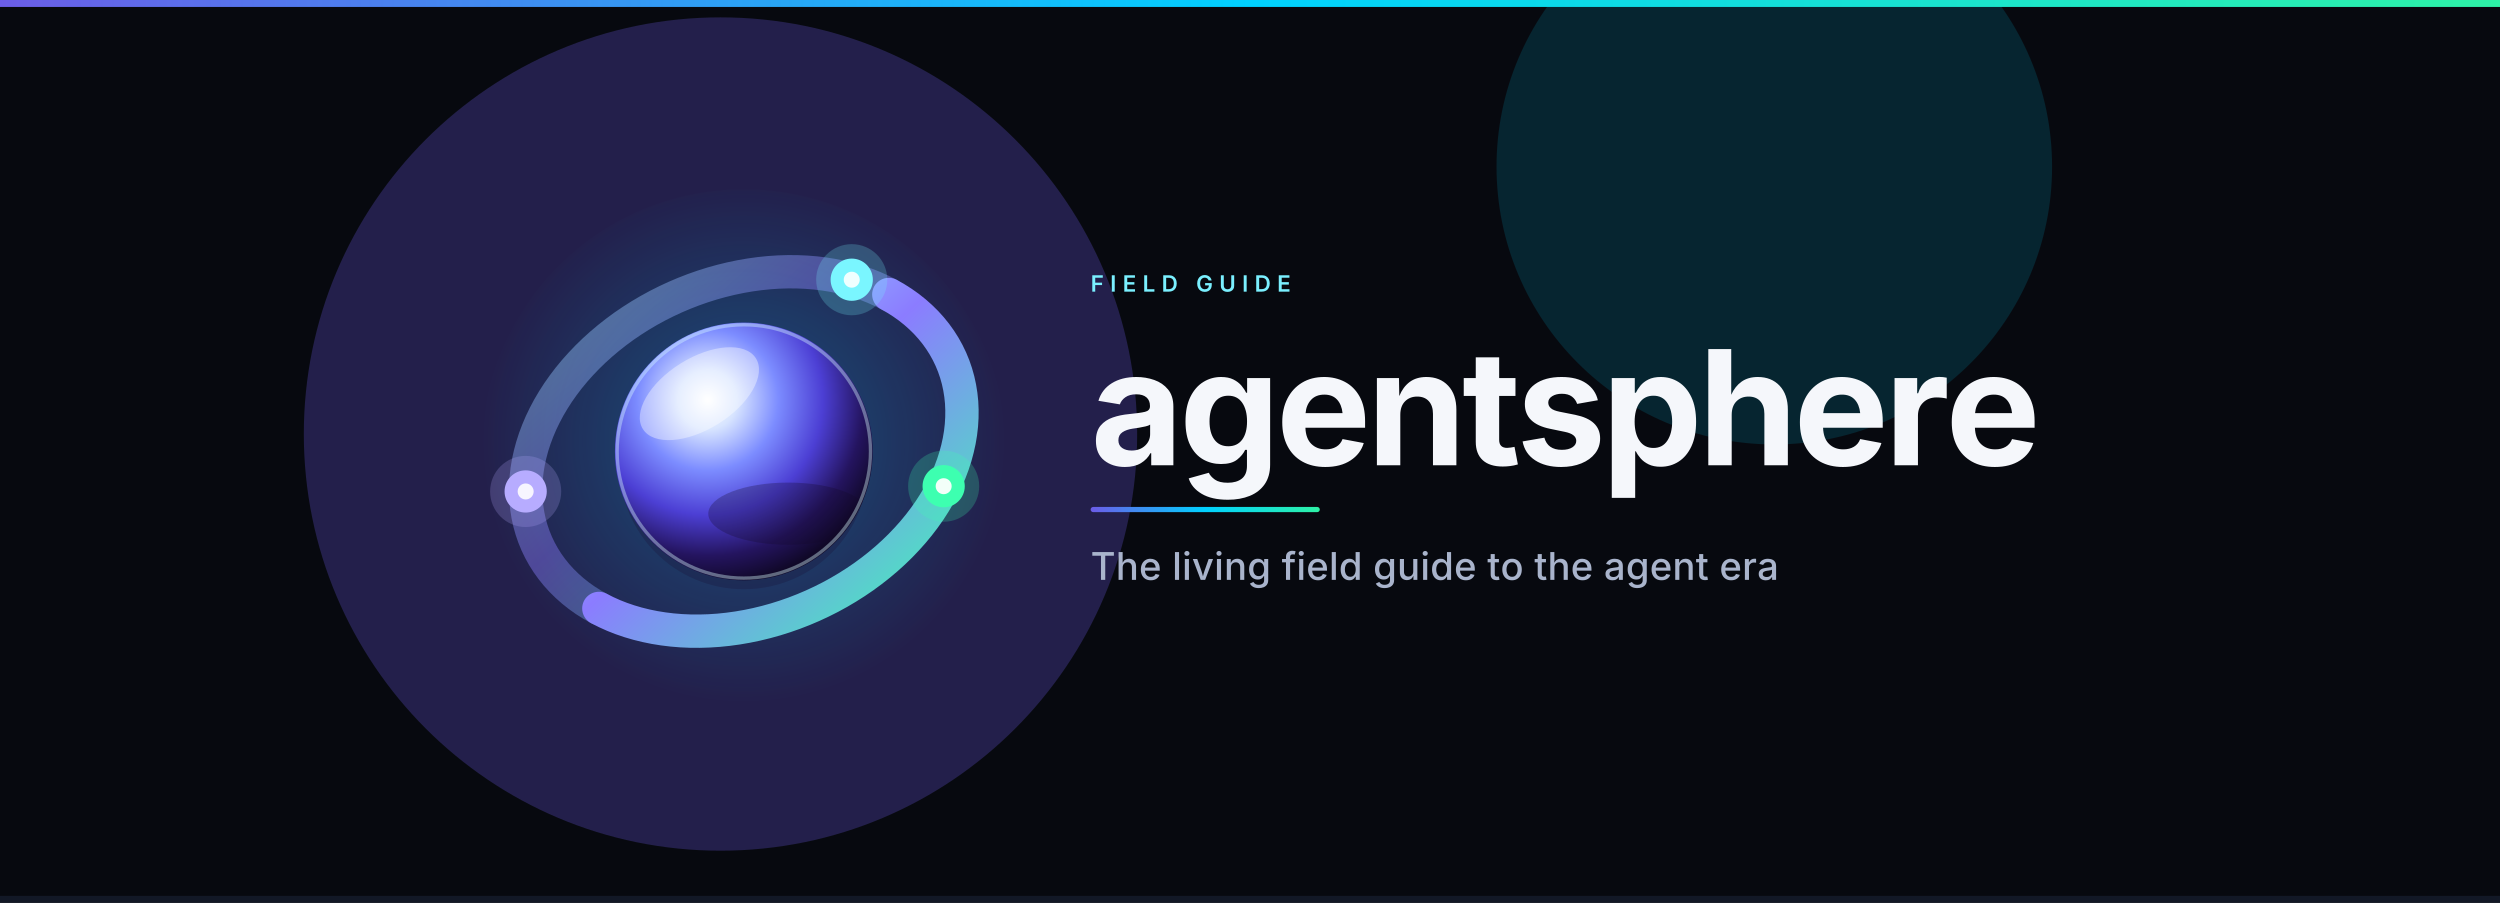
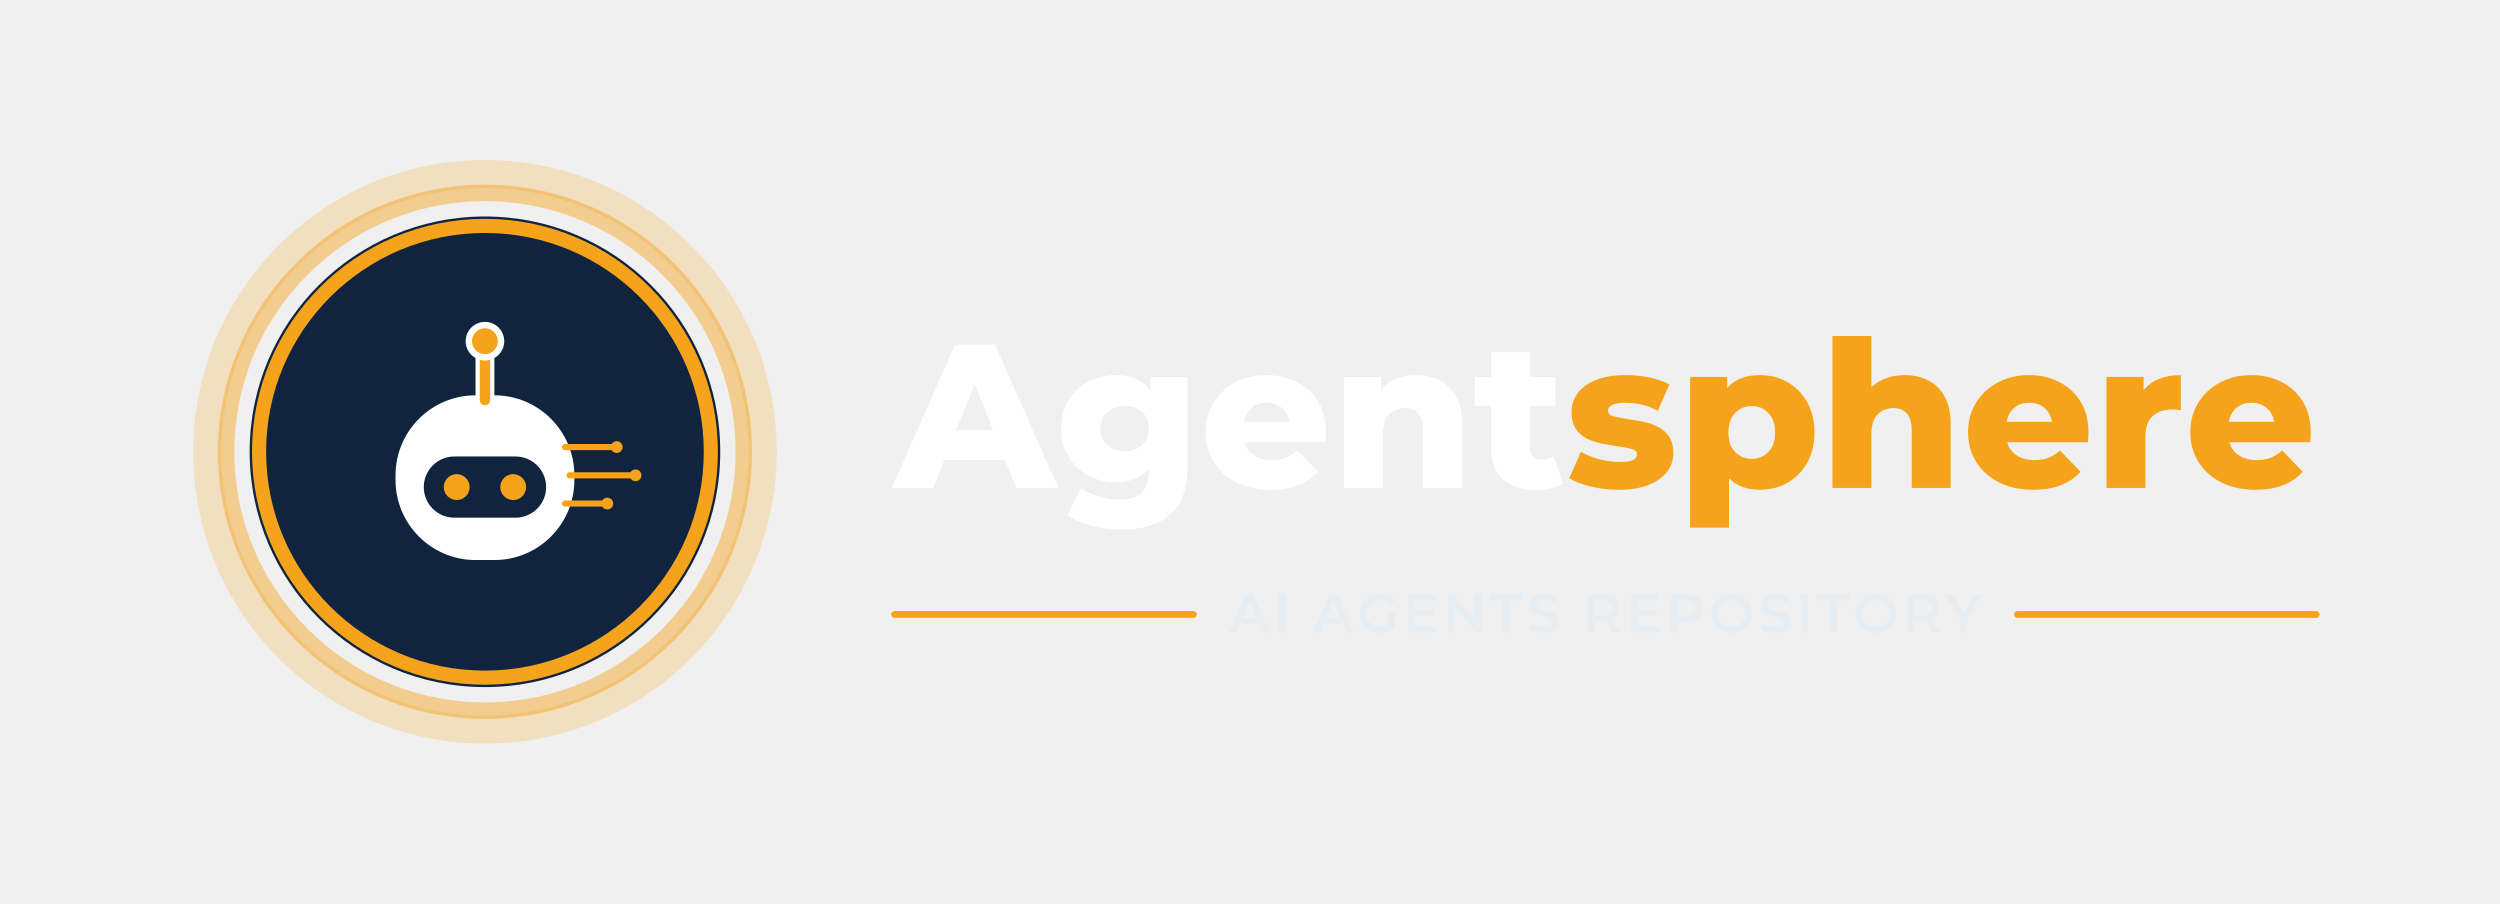
- <svg xmlns="http://www.w3.org/2000/svg" width="1440" height="520" viewBox="0 0 1440 520" role="img" aria-labelledby="title desc">
-   <defs>
-     <radialGradient id="dark-core" cx="36%" cy="30%" r="72%">
-       <stop offset="0" stop-color="#FFFFFF" />
-       <stop offset="0.16" stop-color="#D7E4FF" />
-       <stop offset="0.38" stop-color="#7C8CFF" />
-       <stop offset="0.62" stop-color="#4C3FD4" />
-       <stop offset="0.84" stop-color="#24145F" />
-       <stop offset="1" stop-color="#100828" />
-     </radialGradient>
-     <radialGradient id="dark-glow" cx="50%" cy="48%" r="50%">
-       <stop offset="0" stop-color="#6C5CE7" stop-opacity="0.55" />
-       <stop offset="0.45" stop-color="#00D1FF" stop-opacity="0.16" />
-       <stop offset="1" stop-color="#00D1FF" stop-opacity="0" />
-     </radialGradient>
-     <linearGradient id="dark-ring" x1="0" y1="0" x2="1" y2="1">
-       <stop offset="0" stop-color="#9AF7FF" />
-       <stop offset="0.45" stop-color="#8B7CFF" />
-       <stop offset="1" stop-color="#3DFFB0" />
-     </linearGradient>
-     <linearGradient id="dark-bar" x1="0" y1="0" x2="1" y2="0">
-       <stop offset="0" stop-color="#6C5CE7" />
-       <stop offset="0.5" stop-color="#00D1FF" />
-       <stop offset="1" stop-color="#2EF2A6" />
-     </linearGradient>
-     <clipPath id="dark-disc">
-       <circle cx="128" cy="128" r="58" />
-     </clipPath>
-   </defs>
-   <rect width="1440" height="520" fill="#07090F" />
-   <circle cx="415" cy="250" r="240" fill="#6C5CE7" fill-opacity="0.28" />
-   <circle cx="1022" cy="96" r="160" fill="#00D1FF" fill-opacity="0.14" />
-   <rect width="1440" height="4" fill="url(#dark-bar)" />
-   <g transform="translate(264.6 96.2) scale(1.28)">
-     <g id="dark-mark">
-       <circle cx="128" cy="128" r="118" fill="url(#dark-glow)" />
-       <path d="M 62.76 198.64 L 59.62 196.86 L 56.61 194.94 L 53.74 192.90 L 51.01 190.73 L 48.43 188.44 L 45.99 186.04 L 43.72 183.53 L 41.60 180.91 L 39.65 178.19 L 37.87 175.38 L 36.26 172.48 L 34.82 169.49 L 33.56 166.42 L 32.48 163.28 L 31.58 160.07 L 30.87 156.80 L 30.34 153.48 L 29.99 150.10 L 29.84 146.69 L 29.87 143.24 L 30.08 139.76 L 30.48 136.26 L 31.07 132.74 L 31.85 129.21 L 32.80 125.69 L 33.94 122.16 L 35.26 118.65 L 36.75 115.15 L 38.42 111.68 L 40.25 108.24 L 42.26 104.84 L 44.42 101.48 L 46.75 98.17 L 49.23 94.92 L 51.86 91.73 L 54.64 88.62 L 57.55 85.57 L 60.60 82.61 L 63.78 79.73 L 67.08 76.95 L 70.50 74.26 L 74.02 71.67 L 77.65 69.20 L 81.38 66.83 L 85.19 64.58 L 89.08 62.45 L 93.05 60.45 L 97.09 58.57 L 101.18 56.83 L 105.33 55.22 L 109.52 53.75 L 113.74 52.42 L 117.99 51.24 L 122.26 50.20 L 126.54 49.31 L 130.82 48.57 L 135.10 47.98 L 139.36 47.54 L 143.61 47.26 L 147.82 47.13 L 152.00 47.15 L 156.13 47.33 L 160.20 47.66 L 164.22 48.15 L 168.16 48.78 L 172.03 49.57 L 175.82 50.51 L 179.51 51.59 L 183.11 52.82 L 186.60 54.19 L 189.98 55.71 L 193.24 57.36" fill="none" stroke="url(#dark-ring)" stroke-width="15" stroke-linecap="round" stroke-opacity="0.42" />
-       <circle cx="128" cy="134" r="56" fill="#1A1038" fill-opacity="0.28" />
-       <circle cx="128" cy="128" r="58" fill="url(#dark-core)" />
-       <g clip-path="url(#dark-disc)">
-         <ellipse cx="108" cy="102" rx="30" ry="16" fill="#FFFFFF" fill-opacity="0.38" transform="rotate(-32 108 102)" />
-         <ellipse cx="148" cy="156" rx="36" ry="14" fill="#12082A" fill-opacity="0.28" />
+ <svg xmlns="http://www.w3.org/2000/svg" width="830" height="300" viewBox="0 0 830 300" role="img" aria-labelledby="title desc">
+   <g transform="translate(61.01,50.00) scale(0.7812)">
+     <circle cx="128" cy="128" r="118" fill="none" stroke="#F5A31A" stroke-opacity="0.22" stroke-width="12" />
+     <circle cx="128" cy="128" r="110" fill="none" stroke="#F5A31A" stroke-opacity="0.45" stroke-width="7" />
+     <circle cx="128" cy="128" r="100" fill="#10243F" />
+     <circle cx="128" cy="128" r="96" fill="none" stroke="#F5A31A" stroke-width="6" />
+     <g transform="translate(128,138)">
+       <rect x="-38" y="-34" width="76" height="70" rx="34" fill="#FFFFFF" />
+       <line x1="0" y1="-32" x2="0" y2="-50" stroke="#FFFFFF" stroke-width="8" stroke-linecap="round" />
+       <line x1="0" y1="-32" x2="0" y2="-50" stroke="#F5A31A" stroke-width="4.4" stroke-linecap="round" />
+       <circle cx="0" cy="-57" r="8.2" fill="#FFFFFF" />
+       <circle cx="0" cy="-57" r="5.5" fill="#F5A31A" />
+       <rect x="-26" y="-8" width="52" height="26" rx="13" fill="#10243F" />
+       <circle cx="-12" cy="5" r="5.5" fill="#F5A31A" />
+       <circle cx="12" cy="5" r="5.5" fill="#F5A31A" />
+       <g fill="none" stroke="#F5A31A" stroke-width="2.6" stroke-linecap="round">
+         <path d="M 34,-12 H 54" />
+         <path d="M 36,0 H 62" />
+         <path d="M 34,12 H 50" />
      </g>
-       <circle cx="128" cy="128" r="57" fill="none" stroke="#D8FBFF" stroke-opacity="0.4" stroke-width="1.5" />
-       <path d="M 193.24 57.36 L 196.38 59.14 L 199.39 61.06 L 202.26 63.10 L 204.99 65.27 L 207.57 67.56 L 210.01 69.96 L 212.28 72.47 L 214.40 75.09 L 216.35 77.81 L 218.13 80.62 L 219.74 83.52 L 221.18 86.51 L 222.44 89.58 L 223.52 92.72 L 224.42 95.93 L 225.13 99.20 L 225.66 102.52 L 226.01 105.90 L 226.16 109.31 L 226.13 112.76 L 225.92 116.24 L 225.52 119.74 L 224.93 123.26 L 224.15 126.79 L 223.20 130.31 L 222.06 133.84 L 220.74 137.35 L 219.25 140.85 L 217.58 144.32 L 215.75 147.76 L 213.74 151.16 L 211.58 154.52 L 209.25 157.83 L 206.77 161.08 L 204.14 164.27 L 201.36 167.38 L 198.45 170.43 L 195.40 173.39 L 192.22 176.27 L 188.92 179.05 L 185.50 181.74 L 181.98 184.33 L 178.35 186.80 L 174.62 189.17 L 170.81 191.42 L 166.92 193.55 L 162.95 195.55 L 158.91 197.43 L 154.82 199.17 L 150.67 200.78 L 146.48 202.25 L 142.26 203.58 L 138.01 204.76 L 133.74 205.80 L 129.46 206.69 L 125.18 207.43 L 120.90 208.02 L 116.64 208.46 L 112.39 208.74 L 108.18 208.87 L 104.00 208.85 L 99.87 208.67 L 95.80 208.34 L 91.78 207.85 L 87.84 207.22 L 83.97 206.43 L 80.18 205.49 L 76.49 204.41 L 72.89 203.18 L 69.40 201.81 L 66.02 200.29 L 62.76 198.64" fill="none" stroke="url(#dark-ring)" stroke-width="15" stroke-linecap="round" />
-       <circle cx="176.56" cy="50.71" r="16" fill="#7AF6FF" fill-opacity="0.22" />
-       <circle cx="176.56" cy="50.71" r="9.5" fill="#7AF6FF" />
-       <circle cx="176.56" cy="50.71" r="3.6" fill="#EFFFFF" />
-       <circle cx="29.83" cy="146.00" r="16" fill="#B7ACFF" fill-opacity="0.22" />
-       <circle cx="29.83" cy="146.00" r="9.5" fill="#B7ACFF" />
-       <circle cx="29.83" cy="146.00" r="3.6" fill="#F7F5FF" />
-       <circle cx="217.93" cy="143.63" r="16" fill="#3DFFB0" fill-opacity="0.22" />
-       <circle cx="217.93" cy="143.63" r="9.5" fill="#3DFFB0" />
-       <circle cx="217.93" cy="143.63" r="3.6" fill="#F3FFF9" />
+       <g fill="#F5A31A">
+         <circle cx="56" cy="-12" r="2.5" />
+         <circle cx="64" cy="0" r="2.5" />
+         <circle cx="52" cy="12" r="2.5" />
+       </g>
    </g>
  </g>
-   <g transform="translate(628.2 168)">
-     <path fill="#7AF0FF" d="M0.952 0.0V-9.458H7.008V-8.03H2.647V-5.192H6.583V-3.783H2.647V0.0Z M13.89 -9.458V0.0H12.195V-9.458Z M19.394 0.0V-9.458H25.538V-8.03H21.089V-5.478H25.208V-4.069H21.089V-1.428H25.564V0.0Z M30.865 0.0V-9.458H32.56V-1.428H36.737V0.0Z M45.015 0.0H41.816V-9.458H45.078Q46.487 -9.458 47.5 -8.89Q48.512 -8.322 49.052 -7.265Q49.591 -6.208 49.591 -4.742Q49.591 -3.263 49.049 -2.199Q48.506 -1.136 47.481 -0.568Q46.456 0.0 45.015 0.0ZM43.51 -1.466H44.932Q47.922 -1.466 47.922 -4.742Q47.922 -7.992 44.977 -7.992H43.51Z M65.761 0.127Q64.453 0.127 63.469 -0.46Q62.485 -1.047 61.933 -2.136Q61.381 -3.225 61.381 -4.716Q61.381 -6.24 61.949 -7.328Q62.517 -8.417 63.495 -9.001Q64.472 -9.585 65.71 -9.585Q66.751 -9.585 67.598 -9.185Q68.446 -8.785 68.995 -8.074Q69.544 -7.363 69.69 -6.437H67.957Q67.728 -7.192 67.16 -7.63Q66.592 -8.068 65.729 -8.068Q64.967 -8.068 64.367 -7.681Q63.767 -7.293 63.425 -6.548Q63.082 -5.802 63.082 -4.729Q63.082 -3.123 63.828 -2.257Q64.574 -1.39 65.767 -1.39Q66.833 -1.39 67.468 -1.99Q68.103 -2.59 68.128 -3.612H65.945V-4.945H69.772V-3.809Q69.772 -2.596 69.255 -1.711Q68.738 -0.825 67.833 -0.349Q66.929 0.127 65.761 0.127Z M78.85 0.14Q77.695 0.14 76.832 -0.295Q75.969 -0.73 75.492 -1.501Q75.016 -2.272 75.016 -3.282V-9.458H76.711V-3.421Q76.711 -2.533 77.292 -1.955Q77.873 -1.377 78.85 -1.377Q79.828 -1.377 80.409 -1.955Q80.99 -2.533 80.99 -3.421V-9.458H82.684V-3.282Q82.684 -2.272 82.205 -1.501Q81.726 -0.73 80.863 -0.295Q79.999 0.14 78.85 0.14Z M89.877 -9.458V0.0H88.182V-9.458Z M98.581 0.0H95.381V-9.458H98.644Q100.053 -9.458 101.066 -8.89Q102.078 -8.322 102.618 -7.265Q103.157 -6.208 103.157 -4.742Q103.157 -3.263 102.615 -2.199Q102.072 -1.136 101.047 -0.568Q100.022 0.0 98.581 0.0ZM97.076 -1.466H98.498Q101.488 -1.466 101.488 -4.742Q101.488 -7.992 98.543 -7.992H97.076Z M108.37 0.0V-9.458H114.514V-8.03H110.064V-5.478H114.184V-4.069H110.064V-1.428H114.54V0.0Z" />
+   <g transform="translate(297.01,162.00) scale(0.068,-0.068)">
+     <path d="M-14 0 295 700H490L800 0H594L539 136H243L188 0ZM301 282H481L391 506Z" fill="#FFFFFF" />
  </g>
-   <g transform="translate(628.2 268)">
-     <path fill="#F5F7FB" d="M19.766 0.988Q12.578 0.988 7.816 -2.808Q3.055 -6.604 3.055 -14.061Q3.055 -19.676 5.75 -22.865Q8.445 -26.055 12.758 -27.537Q17.07 -29.02 22.012 -29.469Q28.48 -30.098 31.333 -30.794Q34.186 -31.49 34.186 -33.961V-34.186Q34.186 -37.375 32.142 -39.127Q30.098 -40.879 26.324 -40.879Q22.416 -40.879 20.035 -39.194Q17.654 -37.51 16.846 -35.084L4.492 -37.15Q6.424 -43.664 12.196 -47.258Q17.969 -50.852 26.369 -50.852Q31.76 -50.852 36.634 -49.145Q41.508 -47.438 44.585 -43.687Q47.662 -39.936 47.662 -33.826V0.0H34.904V-6.963H34.455Q32.613 -3.459 28.975 -1.235Q25.336 0.988 19.766 0.988ZM23.584 -8.49Q28.301 -8.49 31.288 -11.23Q34.275 -13.971 34.275 -17.969V-23.404Q33.467 -22.82 31.647 -22.394Q29.828 -21.967 27.807 -21.63Q25.785 -21.293 24.303 -21.113Q20.574 -20.574 18.283 -19.002Q15.992 -17.43 15.992 -14.42Q15.992 -11.5 18.126 -9.995Q20.26 -8.49 23.584 -8.49Z M79.088 19.855Q69.655 19.855 63.905 16.396Q58.155 12.938 56.493 7.547L68.082 4.312Q69.026 6.424 71.564 8.243Q74.102 10.062 78.998 10.062Q84.12 10.062 87.084 7.704Q90.049 5.346 90.049 0.359V-8.895H89.016Q87.623 -5.84 84.412 -3.279Q81.2 -0.719 75.09 -0.719Q69.43 -0.719 64.803 -3.369Q60.176 -6.02 57.413 -11.455Q54.651 -16.891 54.651 -25.201Q54.651 -33.691 57.458 -39.396Q60.266 -45.102 64.915 -47.977Q69.565 -50.852 75.135 -50.852Q79.358 -50.852 82.233 -49.414Q85.108 -47.977 86.882 -45.865Q88.657 -43.754 89.555 -41.777H90.139V-50.223H103.391V-0.404Q103.391 6.379 100.269 10.894Q97.147 15.408 91.644 17.632Q86.141 19.855 79.088 19.855ZM79.313 -10.961Q84.479 -10.961 87.287 -14.757Q90.094 -18.553 90.094 -25.291Q90.094 -31.984 87.309 -36.027Q84.524 -40.07 79.313 -40.07Q74.012 -40.07 71.249 -35.915Q68.487 -31.76 68.487 -25.291Q68.487 -18.688 71.272 -14.824Q74.057 -10.961 79.313 -10.961Z M135.177 0.988Q127.495 0.988 121.925 -2.156Q116.354 -5.301 113.367 -11.096Q110.38 -16.891 110.38 -24.842Q110.38 -32.613 113.367 -38.453Q116.354 -44.293 121.767 -47.572Q127.18 -50.852 134.503 -50.852Q141.061 -50.852 146.407 -48.066Q151.753 -45.281 154.92 -39.621Q158.087 -33.961 158.087 -25.381V-21.607H123.721Q123.946 -15.453 127.136 -12.309Q130.325 -9.164 135.401 -9.164Q138.95 -9.164 141.488 -10.669Q144.026 -12.174 145.104 -15.094L157.323 -12.803Q155.481 -6.559 149.709 -2.785Q143.936 0.988 135.177 0.988ZM123.811 -30.053H145.104Q144.61 -34.949 141.96 -37.824Q139.309 -40.699 134.637 -40.699Q129.786 -40.699 127.001 -37.712Q124.216 -34.725 123.811 -30.053Z M178.372 -29.064V0.0H164.896V-50.223H177.609L177.788 -39.846Q179.9 -45.102 183.763 -47.977Q187.626 -50.852 193.421 -50.852Q201.238 -50.852 205.954 -45.82Q210.671 -40.789 210.671 -31.939V0.0H197.195V-29.604Q197.195 -34.275 194.791 -36.926Q192.388 -39.576 188.12 -39.576Q183.808 -39.576 181.09 -36.813Q178.372 -34.051 178.372 -29.064Z M244.703 -50.223V-39.936H235.314V-14.689Q235.314 -10.018 239.896 -10.018Q240.66 -10.018 242.03 -10.22Q243.4 -10.422 244.164 -10.602L246.095 -0.494Q243.849 0.18 241.626 0.449Q239.402 0.719 237.38 0.719Q229.834 0.719 225.836 -2.942Q221.838 -6.604 221.838 -13.521V-39.936H214.92V-50.223H221.838V-62.172H235.314V-50.223Z M271.008 0.988Q261.934 0.988 256.026 -2.875Q250.119 -6.738 248.816 -13.746L261.35 -15.902Q263.281 -8.895 271.412 -8.895Q275.275 -8.895 277.499 -10.354Q279.723 -11.814 279.723 -14.061Q279.723 -17.879 273.254 -19.227L264.584 -21.023Q250.119 -23.988 250.119 -35.264Q250.119 -42.496 255.914 -46.674Q261.709 -50.852 271.232 -50.852Q280.172 -50.852 285.473 -47.213Q290.773 -43.574 292.166 -37.465L280.217 -35.354Q279.408 -37.914 277.252 -39.554Q275.096 -41.193 271.412 -41.193Q268.088 -41.193 265.842 -39.778Q263.596 -38.363 263.596 -36.117Q263.596 -34.23 265.056 -32.905Q266.516 -31.58 270.064 -30.861L279.094 -29.064Q293.469 -26.145 293.469 -15.498Q293.469 -10.557 290.594 -6.851Q287.719 -3.145 282.643 -1.078Q277.566 0.988 271.008 0.988Z M300.188 18.777V-50.223H313.44V-41.777H314.069Q314.967 -43.754 316.697 -45.865Q318.426 -47.977 321.279 -49.414Q324.131 -50.852 328.399 -50.852Q333.969 -50.852 338.596 -47.977Q343.223 -45.102 345.986 -39.352Q348.748 -33.602 348.748 -25.021Q348.748 -16.666 346.053 -10.894Q343.358 -5.121 338.731 -2.134Q334.104 0.854 328.309 0.854Q324.221 0.854 321.391 -0.539Q318.561 -1.932 316.787 -3.976Q315.012 -6.02 314.069 -8.041H313.664V18.777ZM324.176 -9.973Q329.432 -9.973 332.195 -14.195Q334.957 -18.418 334.957 -25.066Q334.957 -31.67 332.217 -35.87Q329.477 -40.07 324.176 -40.07Q318.965 -40.07 316.158 -35.982Q313.35 -31.895 313.35 -25.066Q313.35 -18.238 316.18 -14.105Q319.01 -9.973 324.176 -9.973Z M369.259 -29.064V0.0H355.782V-66.934H368.989V-40.609Q371.19 -45.506 374.964 -48.179Q378.737 -50.852 384.307 -50.852Q392.124 -50.852 396.863 -45.82Q401.602 -40.789 401.602 -31.939V0.0H388.081V-29.604Q388.081 -34.275 385.678 -36.926Q383.274 -39.576 379.007 -39.576Q374.694 -39.576 371.976 -36.813Q369.259 -34.051 369.259 -29.064Z M433.343 0.988Q425.661 0.988 420.091 -2.156Q414.521 -5.301 411.533 -11.096Q408.546 -16.891 408.546 -24.842Q408.546 -32.613 411.533 -38.453Q414.521 -44.293 419.934 -47.572Q425.347 -50.852 432.669 -50.852Q439.228 -50.852 444.573 -48.066Q449.919 -45.281 453.086 -39.621Q456.253 -33.961 456.253 -25.381V-21.607H421.888Q422.113 -15.453 425.302 -12.309Q428.491 -9.164 433.568 -9.164Q437.116 -9.164 439.654 -10.669Q442.193 -12.174 443.271 -15.094L455.489 -12.803Q453.648 -6.559 447.875 -2.785Q442.103 0.988 433.343 0.988ZM421.978 -30.053H443.271Q442.777 -34.949 440.126 -37.824Q437.476 -40.699 432.804 -40.699Q427.952 -40.699 425.167 -37.712Q422.382 -34.725 421.978 -30.053Z M463.062 0.0V-50.223H476.089V-41.463H476.629Q478.021 -46.09 481.278 -48.493Q484.535 -50.896 488.757 -50.896Q491.048 -50.896 493.115 -50.447V-38.408Q492.216 -38.678 490.487 -38.88Q488.757 -39.082 487.275 -39.082Q482.603 -39.082 479.571 -36.162Q476.539 -33.242 476.539 -28.57V0.0Z M520.813 0.988Q513.131 0.988 507.561 -2.156Q501.99 -5.301 499.003 -11.096Q496.016 -16.891 496.016 -24.842Q496.016 -32.613 499.003 -38.453Q501.99 -44.293 507.403 -47.572Q512.816 -50.852 520.139 -50.852Q526.697 -50.852 532.043 -48.066Q537.389 -45.281 540.556 -39.621Q543.723 -33.961 543.723 -25.381V-21.607H509.357Q509.582 -15.453 512.771 -12.309Q515.961 -9.164 521.037 -9.164Q524.586 -9.164 527.124 -10.669Q529.662 -12.174 530.74 -15.094L542.959 -12.803Q541.117 -6.559 535.345 -2.785Q529.572 0.988 520.813 0.988ZM509.447 -30.053H530.74Q530.246 -34.949 527.596 -37.824Q524.945 -40.699 520.273 -40.699Q515.422 -40.699 512.637 -37.712Q509.852 -34.725 509.447 -30.053Z" />
+   <g transform="translate(350.45,162.00) scale(0.068,-0.068)">
+     <path d="M326 -203Q248 -203 177.5 -185.0Q107 -167 57 -132L126 1Q160 -26 210.5 -41.5Q261 -57 309 -57Q386 -57 420.0 -23.5Q454 10 454 74V91Q399 28 293 28Q221 28 160.5 60.0Q100 92 63.5 151.0Q27 210 27 290Q27 370 63.5 428.5Q100 487 160.5 519.0Q221 551 293 551Q408 551 463 477V542H644V99Q644 -55 560.5 -129.0Q477 -203 326 -203ZM338 179Q389 179 422.5 209.5Q456 240 456 290Q456 340 422.5 370.0Q389 400 338 400Q287 400 253.0 370.0Q219 340 219 290Q219 240 253.0 209.5Q287 179 338 179Z" fill="#FFFFFF" />
  </g>
-   <rect x="628.2" y="292" width="132" height="3" rx="1.5" fill="url(#dark-bar)" />
-   <g transform="translate(628.2 334)">
-     <path fill="#A9B4CC" d="M0.967 -13.9V-16.006H13.396V-13.9H8.422V0.0H5.962V-13.9Z M18.465 -7.111V0.0H16.102V-16.006H18.444V-9.851Q19.013 -11.043 19.926 -11.602Q20.839 -12.16 22.075 -12.16Q23.912 -12.16 25.04 -11.005Q26.168 -9.851 26.168 -7.627V0.0H23.794V-7.337Q23.794 -8.637 23.117 -9.367Q22.44 -10.098 21.258 -10.098Q20.055 -10.098 19.26 -9.319Q18.465 -8.54 18.465 -7.111Z M34.664 0.247Q32.892 0.247 31.603 -0.516Q30.314 -1.278 29.621 -2.664Q28.928 -4.05 28.928 -5.919Q28.928 -7.767 29.61 -9.174Q30.292 -10.581 31.538 -11.371Q32.784 -12.16 34.46 -12.16Q35.824 -12.16 37.054 -11.553Q38.284 -10.946 39.052 -9.62Q39.821 -8.293 39.821 -6.123V-5.285H31.302Q31.366 -3.545 32.29 -2.626Q33.214 -1.708 34.686 -1.708Q35.674 -1.708 36.388 -2.138Q37.103 -2.567 37.414 -3.405L39.638 -2.879Q39.208 -1.472 37.898 -0.612Q36.587 0.247 34.664 0.247ZM31.313 -7.047H37.479Q37.35 -8.465 36.592 -9.335Q35.835 -10.205 34.471 -10.205Q33.053 -10.205 32.231 -9.276Q31.409 -8.347 31.313 -7.047Z M50.938 -16.006V0.0H48.575V-16.006Z M54.268 0.0V-12.01H56.631V0.0ZM55.46 -13.847Q54.848 -13.847 54.413 -14.255Q53.978 -14.663 53.978 -15.243Q53.978 -15.834 54.413 -16.242Q54.848 -16.65 55.46 -16.65Q56.072 -16.65 56.513 -16.242Q56.953 -15.834 56.953 -15.243Q56.953 -14.663 56.513 -14.255Q56.072 -13.847 55.46 -13.847Z M63.398 0.0 58.865 -12.01H61.421L63.796 -5.188Q64.075 -4.394 64.29 -3.604Q64.504 -2.814 64.709 -2.02Q64.902 -2.804 65.117 -3.599Q65.332 -4.394 65.6 -5.188L67.974 -12.01H70.509L65.976 0.0Z M72.754 0.0V-12.01H75.117V0.0ZM73.946 -13.847Q73.334 -13.847 72.899 -14.255Q72.464 -14.663 72.464 -15.243Q72.464 -15.834 72.899 -16.242Q73.334 -16.65 73.946 -16.65Q74.559 -16.65 74.999 -16.242Q75.44 -15.834 75.44 -15.243Q75.44 -14.663 74.999 -14.255Q74.559 -13.847 73.946 -13.847Z M80.81 -7.111V0.0H78.447V-12.01H80.703L80.714 -9.7Q81.272 -10.968 82.212 -11.564Q83.152 -12.16 84.42 -12.16Q86.257 -12.16 87.379 -11.005Q88.502 -9.851 88.502 -7.627V0.0H86.138V-7.337Q86.138 -8.637 85.462 -9.367Q84.785 -10.098 83.603 -10.098Q82.4 -10.098 81.605 -9.319Q80.81 -8.54 80.81 -7.111Z M96.859 4.748Q94.775 4.748 93.518 3.985Q92.261 3.223 91.756 2.138L93.733 1.203Q93.948 1.547 94.308 1.928Q94.667 2.31 95.274 2.578Q95.881 2.847 96.848 2.847Q98.212 2.847 99.072 2.197Q99.931 1.547 99.931 0.161V-2.181H99.727Q99.512 -1.783 99.131 -1.321Q98.749 -0.859 98.067 -0.521Q97.385 -0.183 96.289 -0.183Q94.871 -0.183 93.738 -0.849Q92.605 -1.515 91.939 -2.82Q91.273 -4.125 91.273 -6.048Q91.273 -7.96 91.933 -9.33Q92.594 -10.699 93.733 -11.43Q94.871 -12.16 96.322 -12.16Q97.428 -12.16 98.121 -11.79Q98.814 -11.419 99.206 -10.925Q99.598 -10.431 99.802 -10.055H99.974V-12.01H102.284V0.172Q102.284 1.751 101.564 2.761Q100.844 3.771 99.62 4.259Q98.395 4.748 96.859 4.748ZM96.837 -2.148Q98.341 -2.148 99.142 -3.19Q99.942 -4.232 99.942 -6.08Q99.942 -7.885 99.152 -9.018Q98.363 -10.151 96.837 -10.151Q95.795 -10.151 95.092 -9.609Q94.388 -9.066 94.039 -8.148Q93.69 -7.229 93.69 -6.08Q93.69 -4.318 94.49 -3.233Q95.29 -2.148 96.837 -2.148Z M117.58 -12.01V-10.087H114.894V0.0H112.531V-10.087H110.254V-12.01H112.531V-13.385Q112.531 -14.502 113.03 -15.254Q113.53 -16.006 114.341 -16.382Q115.152 -16.758 116.108 -16.758Q116.817 -16.758 117.327 -16.645Q117.838 -16.532 118.085 -16.436L117.537 -14.523Q117.365 -14.566 117.107 -14.631Q116.849 -14.695 116.484 -14.695Q115.635 -14.695 115.265 -14.276Q114.894 -13.857 114.894 -13.062V-12.01Z M120.125 0.0V-12.01H122.488V0.0ZM121.318 -13.847Q120.705 -13.847 120.27 -14.255Q119.835 -14.663 119.835 -15.243Q119.835 -15.834 120.27 -16.242Q120.705 -16.65 121.318 -16.65Q121.93 -16.65 122.37 -16.242Q122.811 -15.834 122.811 -15.243Q122.811 -14.663 122.37 -14.255Q121.93 -13.847 121.318 -13.847Z M130.996 0.247Q129.223 0.247 127.934 -0.516Q126.645 -1.278 125.952 -2.664Q125.26 -4.05 125.26 -5.919Q125.26 -7.767 125.942 -9.174Q126.624 -10.581 127.87 -11.371Q129.116 -12.16 130.792 -12.16Q132.156 -12.16 133.386 -11.553Q134.616 -10.946 135.384 -9.62Q136.152 -8.293 136.152 -6.123V-5.285H127.634Q127.698 -3.545 128.622 -2.626Q129.546 -1.708 131.017 -1.708Q132.006 -1.708 132.72 -2.138Q133.434 -2.567 133.746 -3.405L135.97 -2.879Q135.54 -1.472 134.229 -0.612Q132.919 0.247 130.996 0.247ZM127.644 -7.047H133.81Q133.681 -8.465 132.924 -9.335Q132.167 -10.205 130.803 -10.205Q129.385 -10.205 128.563 -9.276Q127.741 -8.347 127.644 -7.047Z M141.254 -16.006V0.0H138.891V-16.006Z M149.053 0.236Q147.592 0.236 146.458 -0.505Q145.325 -1.246 144.675 -2.643Q144.025 -4.039 144.025 -5.973Q144.025 -7.928 144.681 -9.313Q145.336 -10.699 146.469 -11.43Q147.603 -12.16 149.053 -12.16Q150.17 -12.16 150.857 -11.79Q151.545 -11.419 151.926 -10.919Q152.308 -10.42 152.512 -10.055H152.641V-16.006H155.004V0.0H152.705V-1.88H152.512Q152.297 -1.493 151.905 -0.999Q151.513 -0.505 150.825 -0.134Q150.138 0.236 149.053 0.236ZM149.568 -1.772Q151.072 -1.772 151.878 -2.943Q152.684 -4.114 152.684 -5.994Q152.684 -7.863 151.889 -9.007Q151.094 -10.151 149.568 -10.151Q148.526 -10.151 147.833 -9.604Q147.141 -9.056 146.792 -8.116Q146.442 -7.176 146.442 -5.994Q146.442 -4.802 146.797 -3.846Q147.151 -2.89 147.85 -2.331Q148.548 -1.772 149.568 -1.772Z M169.376 4.748Q167.292 4.748 166.035 3.985Q164.779 3.223 164.274 2.138L166.25 1.203Q166.465 1.547 166.825 1.928Q167.185 2.31 167.792 2.578Q168.399 2.847 169.365 2.847Q170.73 2.847 171.589 2.197Q172.448 1.547 172.448 0.161V-2.181H172.244Q172.029 -1.783 171.648 -1.321Q171.267 -0.859 170.585 -0.521Q169.903 -0.183 168.807 -0.183Q167.389 -0.183 166.256 -0.849Q165.122 -1.515 164.456 -2.82Q163.79 -4.125 163.79 -6.048Q163.79 -7.96 164.451 -9.33Q165.112 -10.699 166.25 -11.43Q167.389 -12.16 168.839 -12.16Q169.946 -12.16 170.638 -11.79Q171.331 -11.419 171.723 -10.925Q172.115 -10.431 172.32 -10.055H172.491V-12.01H174.801V0.172Q174.801 1.751 174.081 2.761Q173.362 3.771 172.137 4.259Q170.912 4.748 169.376 4.748ZM169.355 -2.148Q170.859 -2.148 171.659 -3.19Q172.459 -4.232 172.459 -6.08Q172.459 -7.885 171.67 -9.018Q170.88 -10.151 169.355 -10.151Q168.313 -10.151 167.609 -9.609Q166.905 -9.066 166.556 -8.148Q166.207 -7.229 166.207 -6.08Q166.207 -4.318 167.008 -3.233Q167.808 -2.148 169.355 -2.148Z M182.223 0.15Q180.387 0.15 179.259 -1.004Q178.131 -2.159 178.131 -4.383V-12.01H180.494V-4.673Q180.494 -3.373 181.176 -2.643Q181.858 -1.912 183.029 -1.912Q184.232 -1.912 185.027 -2.691Q185.822 -3.47 185.822 -4.898V-12.01H188.196V0.0H185.929L185.919 -2.331Q185.349 -1.021 184.409 -0.435Q183.47 0.15 182.223 0.15Z M191.515 0.0V-12.01H193.878V0.0ZM192.707 -13.847Q192.095 -13.847 191.66 -14.255Q191.225 -14.663 191.225 -15.243Q191.225 -15.834 191.66 -16.242Q192.095 -16.65 192.707 -16.65Q193.32 -16.65 193.76 -16.242Q194.201 -15.834 194.201 -15.243Q194.201 -14.663 193.76 -14.255Q193.32 -13.847 192.707 -13.847Z M201.677 0.236Q200.216 0.236 199.083 -0.505Q197.949 -1.246 197.299 -2.643Q196.649 -4.039 196.649 -5.973Q196.649 -7.928 197.305 -9.313Q197.96 -10.699 199.093 -11.43Q200.227 -12.16 201.677 -12.16Q202.794 -12.16 203.481 -11.79Q204.169 -11.419 204.55 -10.919Q204.932 -10.42 205.136 -10.055H205.265V-16.006H207.628V0.0H205.329V-1.88H205.136Q204.921 -1.493 204.529 -0.999Q204.137 -0.505 203.449 -0.134Q202.762 0.236 201.677 0.236ZM202.192 -1.772Q203.696 -1.772 204.502 -2.943Q205.308 -4.114 205.308 -5.994Q205.308 -7.863 204.513 -9.007Q203.718 -10.151 202.192 -10.151Q201.15 -10.151 200.458 -9.604Q199.765 -9.056 199.416 -8.116Q199.066 -7.176 199.066 -5.994Q199.066 -4.802 199.421 -3.846Q199.775 -2.89 200.474 -2.331Q201.172 -1.772 202.192 -1.772Z M216.135 0.247Q214.363 0.247 213.074 -0.516Q211.785 -1.278 211.092 -2.664Q210.399 -4.05 210.399 -5.919Q210.399 -7.767 211.081 -9.174Q211.763 -10.581 213.009 -11.371Q214.255 -12.16 215.931 -12.16Q217.296 -12.16 218.525 -11.553Q219.755 -10.946 220.524 -9.62Q221.292 -8.293 221.292 -6.123V-5.285H212.773Q212.838 -3.545 213.761 -2.626Q214.685 -1.708 216.157 -1.708Q217.145 -1.708 217.859 -2.138Q218.574 -2.567 218.885 -3.405L221.109 -2.879Q220.679 -1.472 219.369 -0.612Q218.058 0.247 216.135 0.247ZM212.784 -7.047H218.95Q218.821 -8.465 218.064 -9.335Q217.306 -10.205 215.942 -10.205Q214.524 -10.205 213.702 -9.276Q212.88 -8.347 212.784 -7.047Z M235.18 -12.01V-10.087H232.785V-3.244Q232.785 -2.524 233.091 -2.186Q233.397 -1.848 234.096 -1.848Q234.289 -1.848 234.584 -1.891Q234.88 -1.934 235.095 -1.977L235.513 -0.086Q235.138 0.043 234.702 0.102Q234.267 0.161 233.859 0.161Q232.226 0.161 231.324 -0.682Q230.422 -1.525 230.422 -3.051V-10.087H228.671V-12.01H230.422V-14.867H232.785V-12.01Z M242.732 0.247Q241.045 0.247 239.783 -0.526Q238.521 -1.3 237.823 -2.691Q237.124 -4.082 237.124 -5.94Q237.124 -7.81 237.823 -9.211Q238.521 -10.613 239.783 -11.387Q241.045 -12.16 242.732 -12.16Q244.429 -12.16 245.691 -11.387Q246.954 -10.613 247.652 -9.211Q248.35 -7.81 248.35 -5.94Q248.35 -4.082 247.652 -2.691Q246.954 -1.3 245.691 -0.526Q244.429 0.247 242.732 0.247ZM242.732 -1.751Q243.828 -1.751 244.542 -2.326Q245.256 -2.9 245.605 -3.851Q245.954 -4.802 245.954 -5.94Q245.954 -7.09 245.605 -8.051Q245.256 -9.013 244.542 -9.587Q243.828 -10.162 242.732 -10.162Q241.647 -10.162 240.938 -9.587Q240.229 -9.013 239.88 -8.051Q239.531 -7.09 239.531 -5.94Q239.531 -4.802 239.88 -3.851Q240.229 -2.9 240.938 -2.326Q241.647 -1.751 242.732 -1.751Z M262.271 -12.01V-10.087H259.876V-3.244Q259.876 -2.524 260.182 -2.186Q260.488 -1.848 261.186 -1.848Q261.379 -1.848 261.675 -1.891Q261.97 -1.934 262.185 -1.977L262.604 -0.086Q262.228 0.043 261.793 0.102Q261.358 0.161 260.95 0.161Q259.317 0.161 258.415 -0.682Q257.512 -1.525 257.512 -3.051V-10.087H255.761V-12.01H257.512V-14.867H259.876V-12.01Z M267.137 -7.111V0.0H264.774V-16.006H267.115V-9.851Q267.685 -11.043 268.598 -11.602Q269.511 -12.16 270.746 -12.16Q272.583 -12.16 273.711 -11.005Q274.839 -9.851 274.839 -7.627V0.0H272.465V-7.337Q272.465 -8.637 271.788 -9.367Q271.112 -10.098 269.93 -10.098Q268.727 -10.098 267.932 -9.319Q267.137 -8.54 267.137 -7.111Z M283.336 0.247Q281.563 0.247 280.274 -0.516Q278.985 -1.278 278.292 -2.664Q277.599 -4.05 277.599 -5.919Q277.599 -7.767 278.282 -9.174Q278.964 -10.581 280.21 -11.371Q281.456 -12.16 283.132 -12.16Q284.496 -12.16 285.726 -11.553Q286.956 -10.946 287.724 -9.62Q288.492 -8.293 288.492 -6.123V-5.285H279.973Q280.038 -3.545 280.962 -2.626Q281.886 -1.708 283.357 -1.708Q284.346 -1.708 285.06 -2.138Q285.774 -2.567 286.086 -3.405L288.309 -2.879Q287.88 -1.472 286.569 -0.612Q285.259 0.247 283.336 0.247ZM279.984 -7.047H286.15Q286.021 -8.465 285.264 -9.335Q284.507 -10.205 283.142 -10.205Q281.724 -10.205 280.903 -9.276Q280.081 -8.347 279.984 -7.047Z M300.608 0.269Q299.459 0.269 298.541 -0.156Q297.622 -0.58 297.085 -1.396Q296.548 -2.213 296.548 -3.395Q296.548 -4.415 296.945 -5.076Q297.343 -5.736 298.009 -6.118Q298.675 -6.499 299.497 -6.692Q300.318 -6.886 301.167 -6.982Q302.757 -7.165 303.477 -7.299Q304.196 -7.434 304.196 -8.067V-8.132Q304.196 -9.131 303.611 -9.684Q303.025 -10.237 301.897 -10.237Q300.716 -10.237 300.039 -9.722Q299.362 -9.206 299.115 -8.594L296.892 -9.174Q297.3 -10.248 298.062 -10.903Q298.825 -11.559 299.808 -11.859Q300.791 -12.16 301.865 -12.16Q302.585 -12.16 303.401 -11.988Q304.218 -11.816 304.938 -11.371Q305.657 -10.925 306.108 -10.098Q306.56 -9.271 306.56 -7.971V0.0H304.271V-1.644H304.153Q303.799 -0.935 302.934 -0.333Q302.069 0.269 300.608 0.269ZM301.135 -1.633Q302.091 -1.633 302.778 -2.014Q303.466 -2.396 303.836 -3.008Q304.207 -3.62 304.207 -4.329V-5.865Q304.035 -5.693 303.471 -5.57Q302.907 -5.446 302.284 -5.36Q301.661 -5.274 301.296 -5.231Q300.297 -5.092 299.583 -4.689Q298.868 -4.286 298.868 -3.362Q298.868 -2.503 299.507 -2.068Q300.146 -1.633 301.135 -1.633Z M314.917 4.748Q312.833 4.748 311.576 3.985Q310.319 3.223 309.814 2.138L311.791 1.203Q312.005 1.547 312.365 1.928Q312.725 2.31 313.332 2.578Q313.939 2.847 314.906 2.847Q316.27 2.847 317.129 2.197Q317.989 1.547 317.989 0.161V-2.181H317.785Q317.57 -1.783 317.189 -1.321Q316.807 -0.859 316.125 -0.521Q315.443 -0.183 314.347 -0.183Q312.929 -0.183 311.796 -0.849Q310.663 -1.515 309.997 -2.82Q309.331 -4.125 309.331 -6.048Q309.331 -7.96 309.991 -9.33Q310.652 -10.699 311.791 -11.43Q312.929 -12.16 314.379 -12.16Q315.486 -12.16 316.179 -11.79Q316.872 -11.419 317.264 -10.925Q317.656 -10.431 317.86 -10.055H318.032V-12.01H320.341V0.172Q320.341 1.751 319.622 2.761Q318.902 3.771 317.677 4.259Q316.453 4.748 314.917 4.748ZM314.895 -2.148Q316.399 -2.148 317.199 -3.19Q318 -4.232 318 -6.08Q318 -7.885 317.21 -9.018Q316.421 -10.151 314.895 -10.151Q313.853 -10.151 313.15 -9.609Q312.446 -9.066 312.097 -8.148Q311.748 -7.229 311.748 -6.08Q311.748 -4.318 312.548 -3.233Q313.348 -2.148 314.895 -2.148Z M328.849 0.247Q327.076 0.247 325.787 -0.516Q324.498 -1.278 323.805 -2.664Q323.112 -4.05 323.112 -5.919Q323.112 -7.767 323.795 -9.174Q324.477 -10.581 325.723 -11.371Q326.969 -12.16 328.645 -12.16Q330.009 -12.16 331.239 -11.553Q332.469 -10.946 333.237 -9.62Q334.005 -8.293 334.005 -6.123V-5.285H325.487Q325.551 -3.545 326.475 -2.626Q327.399 -1.708 328.87 -1.708Q329.859 -1.708 330.573 -2.138Q331.287 -2.567 331.599 -3.405L333.822 -2.879Q333.393 -1.472 332.082 -0.612Q330.772 0.247 328.849 0.247ZM325.497 -7.047H331.663Q331.534 -8.465 330.777 -9.335Q330.02 -10.205 328.655 -10.205Q327.237 -10.205 326.416 -9.276Q325.594 -8.347 325.497 -7.047Z M339.107 -7.111V0.0H336.744V-12.01H339L339.011 -9.7Q339.569 -10.968 340.509 -11.564Q341.449 -12.16 342.717 -12.16Q344.554 -12.16 345.676 -11.005Q346.799 -9.851 346.799 -7.627V0.0H344.435V-7.337Q344.435 -8.637 343.759 -9.367Q343.082 -10.098 341.9 -10.098Q340.697 -10.098 339.902 -9.319Q339.107 -8.54 339.107 -7.111Z M355.263 -12.01V-10.087H352.868V-3.244Q352.868 -2.524 353.174 -2.186Q353.48 -1.848 354.178 -1.848Q354.371 -1.848 354.667 -1.891Q354.962 -1.934 355.177 -1.977L355.596 -0.086Q355.22 0.043 354.785 0.102Q354.35 0.161 353.942 0.161Q352.309 0.161 351.407 -0.682Q350.504 -1.525 350.504 -3.051V-10.087H348.753V-12.01H350.504V-14.867H352.868V-12.01Z M368.959 0.247Q367.186 0.247 365.897 -0.516Q364.608 -1.278 363.915 -2.664Q363.222 -4.05 363.222 -5.919Q363.222 -7.767 363.904 -9.174Q364.587 -10.581 365.833 -11.371Q367.079 -12.16 368.754 -12.16Q370.119 -12.16 371.349 -11.553Q372.579 -10.946 373.347 -9.62Q374.115 -8.293 374.115 -6.123V-5.285H365.596Q365.661 -3.545 366.585 -2.626Q367.508 -1.708 368.98 -1.708Q369.968 -1.708 370.683 -2.138Q371.397 -2.567 371.709 -3.405L373.932 -2.879Q373.503 -1.472 372.192 -0.612Q370.881 0.247 368.959 0.247ZM365.607 -7.047H371.773Q371.644 -8.465 370.887 -9.335Q370.129 -10.205 368.765 -10.205Q367.347 -10.205 366.525 -9.276Q365.704 -8.347 365.607 -7.047Z M376.854 0.0V-12.01H379.142V-10.076H379.271Q379.593 -11.054 380.425 -11.618Q381.258 -12.182 382.311 -12.182Q382.536 -12.182 382.832 -12.16Q383.127 -12.139 383.31 -12.117V-9.861Q383.181 -9.894 382.816 -9.942Q382.45 -9.99 382.074 -9.99Q380.839 -9.99 380.028 -9.233Q379.217 -8.476 379.217 -7.294V0.0Z M388.874 0.269Q387.724 0.269 386.806 -0.156Q385.887 -0.58 385.35 -1.396Q384.813 -2.213 384.813 -3.395Q384.813 -4.415 385.211 -5.076Q385.608 -5.736 386.274 -6.118Q386.94 -6.499 387.762 -6.692Q388.584 -6.886 389.432 -6.982Q391.022 -7.165 391.742 -7.299Q392.462 -7.434 392.462 -8.067V-8.132Q392.462 -9.131 391.876 -9.684Q391.291 -10.237 390.163 -10.237Q388.981 -10.237 388.304 -9.722Q387.628 -9.206 387.381 -8.594L385.157 -9.174Q385.565 -10.248 386.328 -10.903Q387.091 -11.559 388.074 -11.859Q389.056 -12.16 390.131 -12.16Q390.85 -12.16 391.667 -11.988Q392.483 -11.816 393.203 -11.371Q393.923 -10.925 394.374 -10.098Q394.825 -9.271 394.825 -7.971V0.0H392.537V-1.644H392.419Q392.064 -0.935 391.2 -0.333Q390.335 0.269 388.874 0.269ZM389.4 -1.633Q390.356 -1.633 391.044 -2.014Q391.731 -2.396 392.102 -3.008Q392.472 -3.62 392.472 -4.329V-5.865Q392.301 -5.693 391.737 -5.57Q391.173 -5.446 390.55 -5.36Q389.927 -5.274 389.561 -5.231Q388.562 -5.092 387.848 -4.689Q387.134 -4.286 387.134 -3.362Q387.134 -2.503 387.773 -2.068Q388.412 -1.633 389.4 -1.633Z" />
+   <g transform="translate(398.39,162.00) scale(0.068,-0.068)">
+     <path d="M345 -9Q249 -9 177.5 27.5Q106 64 66.5 127.5Q27 191 27 272Q27 353 66.0 416.0Q105 479 172.5 515.0Q240 551 325 551Q405 551 471.0 518.0Q537 485 576.0 422.5Q615 360 615 270Q615 260 614.0 247.0Q613 234 612 223H218Q230 182 264.5 159.0Q299 136 351 136Q391 136 419.5 147.5Q448 159 476 183L576 79Q497 -9 345 -9ZM215 323H437Q429 366 399.5 391.0Q370 416 326 416Q282 416 252.5 391.0Q223 366 215 323Z" fill="#FFFFFF" />
  </g>
-   <rect y="516" width="1440" height="4" fill="#121826" />
+   <g transform="translate(442.05,162.00) scale(0.068,-0.068)">
+     <path d="M61 0V542H242V483Q274 517 318.5 534.0Q363 551 414 551Q477 551 528.0 525.5Q579 500 608.5 447.0Q638 394 638 310V0H448V279Q448 337 424.0 363.5Q400 390 359 390Q313 390 282.0 359.5Q251 329 251 262V0Z" fill="#FFFFFF" />
+   </g>
+   <g transform="translate(489.38,162.00) scale(0.068,-0.068)">
+     <path d="M303 -9Q199 -9 141.0 42.5Q83 94 83 198V401H4V542H83V663H273V542H397V401H273V200Q273 170 288.5 154.0Q304 138 330 138Q363 138 388 155L435 22Q410 6 375.0 -1.5Q340 -9 303 -9Z" fill="#FFFFFF" />
+   </g>
+   <g transform="translate(519.77,162.00) scale(0.068,-0.068)">
+     <path d="M258 -9Q189 -9 123.5 7.0Q58 23 18 47L75 177Q113 154 164.0 140.5Q215 127 264 127Q312 127 330.5 137.0Q349 147 349 164Q349 184 320.5 191.0Q292 198 252 204Q216 209 177.5 216.5Q139 224 105.0 240.5Q71 257 50.0 288.5Q29 320 29 371Q29 422 59.5 463.0Q90 504 149.0 527.5Q208 551 293 551Q350 551 408.5 539.5Q467 528 507 505L450 376Q410 399 370.0 407.5Q330 416 294 416Q246 416 226.5 404.5Q207 393 207 378Q207 357 235.5 349.5Q264 342 306 336Q341 331 379.5 323.0Q418 315 451.5 298.0Q485 281 505.5 250.5Q526 220 526 169Q526 119 495.5 79.0Q465 39 405.5 15.0Q346 -9 258 -9Z" fill="#F5A31A" />
+   </g>
+   <g transform="translate(556.97,162.00) scale(0.068,-0.068)">
+     <path d="M402 -9Q306 -9 251 47V-194H61V542H242V488Q296 551 402 551Q476 551 536.0 517.0Q596 483 632.0 420.0Q668 357 668 271Q668 185 632.0 122.0Q596 59 536.0 25.0Q476 -9 402 -9ZM362 142Q410 142 443.0 175.5Q476 209 476 271Q476 332 443.0 366.0Q410 400 362 400Q314 400 281.0 366.0Q248 332 248 271Q248 209 281.0 175.5Q314 142 362 142Z" fill="#F5A31A" />
+   </g>
+   <g transform="translate(604.23,162.00) scale(0.068,-0.068)">
+     <path d="M61 0V742H251V492Q283 522 324.5 536.5Q366 551 414 551Q477 551 528.0 525.5Q579 500 608.5 447.0Q638 394 638 310V0H448V279Q448 337 424.0 363.5Q400 390 359 390Q313 390 282.0 359.5Q251 329 251 262V0Z" fill="#F5A31A" />
+   </g>
+   <g transform="translate(651.56,162.00) scale(0.068,-0.068)">
+     <path d="M345 -9Q249 -9 177.5 27.5Q106 64 66.5 127.5Q27 191 27 272Q27 353 66.0 416.0Q105 479 172.5 515.0Q240 551 325 551Q405 551 471.0 518.0Q537 485 576.0 422.5Q615 360 615 270Q615 260 614.0 247.0Q613 234 612 223H218Q230 182 264.5 159.0Q299 136 351 136Q391 136 419.5 147.5Q448 159 476 183L576 79Q497 -9 345 -9ZM215 323H437Q429 366 399.5 391.0Q370 416 326 416Q282 416 252.5 391.0Q223 366 215 323Z" fill="#F5A31A" />
+   </g>
+   <g transform="translate(695.21,162.00) scale(0.068,-0.068)">
+     <path d="M61 0V542H242V477Q301 551 424 551V380Q400 383 381 383Q323 383 287.0 351.5Q251 320 251 249V0Z" fill="#F5A31A" />
+   </g>
+   <g transform="translate(725.34,162.00) scale(0.068,-0.068)">
+     <path d="M345 -9Q249 -9 177.5 27.5Q106 64 66.5 127.5Q27 191 27 272Q27 353 66.0 416.0Q105 479 172.5 515.0Q240 551 325 551Q405 551 471.0 518.0Q537 485 576.0 422.5Q615 360 615 270Q615 260 614.0 247.0Q613 234 612 223H218Q230 182 264.5 159.0Q299 136 351 136Q391 136 419.5 147.5Q448 159 476 183L576 79Q497 -9 345 -9ZM215 323H437Q429 366 399.5 391.0Q370 416 326 416Q282 416 252.5 391.0Q223 366 215 323Z" fill="#F5A31A" />
+   </g>
+   <line x1="297.0" y1="204" x2="396.2" y2="204" stroke="#F5A31A" stroke-width="2.25" stroke-linecap="round" />
+   <line x1="669.8" y1="204" x2="769.0" y2="204" stroke="#F5A31A" stroke-width="2.25" stroke-linecap="round" />
+   <g transform="translate(408.15,210.00) scale(0.018,-0.018)">
+     <path d="M-5 0 310 700H438L754 0H618L548 162H198L129 0ZM242 264H504L373 570Z" fill="#E6EDF3" />
+   </g>
+   <g transform="translate(422.84,210.00) scale(0.018,-0.018)">
+     <path d="M94 0V700H224V0Z" fill="#E6EDF3" />
+   </g>
+   <g transform="translate(435.95,210.00) scale(0.018,-0.018)">
+     <path d="M-5 0 310 700H438L754 0H618L548 162H198L129 0ZM242 264H504L373 570Z" fill="#E6EDF3" />
+   </g>
+   <g transform="translate(450.63,210.00) scale(0.018,-0.018)">
+     <path d="M421 -10Q339 -10 270.5 16.5Q202 43 151.0 91.5Q100 140 72.0 206.0Q44 272 44 350Q44 428 72.0 494.0Q100 560 151.0 608.5Q202 657 271.5 683.5Q341 710 423 710Q511 710 583.0 681.0Q655 652 704 596L622 516Q581 557 533.0 576.5Q485 596 429 596Q355 596 297.5 564.5Q240 533 207.5 477.5Q175 422 175 350Q175 279 207.5 223.0Q240 167 297.0 135.5Q354 104 428 104Q466 104 502.0 112.5Q538 121 572 140V358H695V79Q640 35 567.5 12.5Q495 -10 421 -10Z" fill="#E6EDF3" />
+   </g>
+   <g transform="translate(465.73,210.00) scale(0.018,-0.018)">
+     <path d="M94 0V700H605V591H224V409H562V302H224V109H619V0Z" fill="#E6EDF3" />
+   </g>
+   <g transform="translate(478.99,210.00) scale(0.018,-0.018)">
+     <path d="M94 0V700H201L587 226V700H716V0H609L223 474V0Z" fill="#E6EDF3" />
+   </g>
+   <g transform="translate(494.76,210.00) scale(0.018,-0.018)">
+     <path d="M236 0V590H4V700H598V590H366V0Z" fill="#E6EDF3" />
+   </g>
+   <g transform="translate(506.80,210.00) scale(0.018,-0.018)">
+     <path d="M311 -10Q229 -10 154.0 13.5Q79 37 35 74L80 175Q122 141 184.0 119.5Q246 98 311 98Q393 98 429.5 124.0Q466 150 466 189Q466 221 443.5 240.5Q421 260 384.0 271.5Q347 283 302.5 293.0Q258 303 213.5 316.5Q169 330 132.0 351.5Q95 373 72.5 409.0Q50 445 50 501Q50 558 80.5 605.5Q111 653 173.5 681.5Q236 710 332 710Q395 710 457.0 694.0Q519 678 565 648L524 547Q477 575 427.0 588.5Q377 602 331 602Q250 602 214.5 574.0Q179 546 179 507Q179 475 201.5 456.0Q224 437 261.0 425.0Q298 413 342.5 403.5Q387 394 431.0 381.0Q475 368 512.0 346.0Q549 324 571.5 288.5Q594 253 594 198Q594 142 563.5 94.5Q533 47 470.0 18.5Q407 -10 311 -10Z" fill="#E6EDF3" />
+   </g>
+   <g transform="translate(525.49,210.00) scale(0.018,-0.018)">
+     <path d="M94 0V700H381Q521 700 600.5 633.5Q680 567 680 451Q680 371 641.0 314.5Q602 258 531 229L692 0H552L409 205Q396 204 382 204H224V0ZM224 311H376Q462 311 505.5 348.0Q549 385 549 451Q549 517 505.5 553.5Q462 590 376 590H224Z" fill="#E6EDF3" />
+   </g>
+   <g transform="translate(539.85,210.00) scale(0.018,-0.018)">
+     <path d="M94 0V700H605V591H224V409H562V302H224V109H619V0Z" fill="#E6EDF3" />
+   </g>
+   <g transform="translate(553.11,210.00) scale(0.018,-0.018)">
+     <path d="M94 0V700H382Q474 700 541.0 670.0Q608 640 644.0 584.0Q680 528 680 451Q680 374 644.0 318.0Q608 262 541.0 232.0Q474 202 382 202H224V0ZM224 312H376Q462 312 505.5 348.5Q549 385 549 451Q549 517 505.5 553.5Q462 590 376 590H224Z" fill="#E6EDF3" />
+   </g>
+   <g transform="translate(567.38,210.00) scale(0.018,-0.018)">
+     <path d="M421 -10Q340 -10 271.0 17.0Q202 44 151.0 92.5Q100 141 72.0 206.5Q44 272 44 350Q44 428 72.0 493.5Q100 559 151.0 607.5Q202 656 271.0 683.0Q340 710 421 710Q503 710 571.5 683.0Q640 656 691.0 607.5Q742 559 770.0 493.5Q798 428 798 350Q798 272 770.0 206.5Q742 141 691.0 92.5Q640 44 571.5 17.0Q503 -10 421 -10ZM421 104Q492 104 547.5 135.5Q603 167 635.0 223.0Q667 279 667 350Q667 421 635.0 477.0Q603 533 547.5 564.5Q492 596 421 596Q350 596 294.5 564.5Q239 533 207.0 477.0Q175 421 175 350Q175 279 207.0 223.0Q239 167 294.5 135.5Q350 104 421 104Z" fill="#E6EDF3" />
+   </g>
+   <g transform="translate(583.73,210.00) scale(0.018,-0.018)">
+     <path d="M311 -10Q229 -10 154.0 13.5Q79 37 35 74L80 175Q122 141 184.0 119.5Q246 98 311 98Q393 98 429.5 124.0Q466 150 466 189Q466 221 443.5 240.5Q421 260 384.0 271.5Q347 283 302.5 293.0Q258 303 213.5 316.5Q169 330 132.0 351.5Q95 373 72.5 409.0Q50 445 50 501Q50 558 80.5 605.5Q111 653 173.5 681.5Q236 710 332 710Q395 710 457.0 694.0Q519 678 565 648L524 547Q477 575 427.0 588.5Q377 602 331 602Q250 602 214.5 574.0Q179 546 179 507Q179 475 201.5 456.0Q224 437 261.0 425.0Q298 413 342.5 403.5Q387 394 431.0 381.0Q475 368 512.0 346.0Q549 324 571.5 288.5Q594 253 594 198Q594 142 563.5 94.5Q533 47 470.0 18.5Q407 -10 311 -10Z" fill="#E6EDF3" />
+   </g>
+   <g transform="translate(596.25,210.00) scale(0.018,-0.018)">
+     <path d="M94 0V700H224V0Z" fill="#E6EDF3" />
+   </g>
+   <g transform="translate(603.20,210.00) scale(0.018,-0.018)">
+     <path d="M236 0V590H4V700H598V590H366V0Z" fill="#E6EDF3" />
+   </g>
+   <g transform="translate(615.23,210.00) scale(0.018,-0.018)">
+     <path d="M421 -10Q340 -10 271.0 17.0Q202 44 151.0 92.5Q100 141 72.0 206.5Q44 272 44 350Q44 428 72.0 493.5Q100 559 151.0 607.5Q202 656 271.0 683.0Q340 710 421 710Q503 710 571.5 683.0Q640 656 691.0 607.5Q742 559 770.0 493.5Q798 428 798 350Q798 272 770.0 206.5Q742 141 691.0 92.5Q640 44 571.5 17.0Q503 -10 421 -10ZM421 104Q492 104 547.5 135.5Q603 167 635.0 223.0Q667 279 667 350Q667 421 635.0 477.0Q603 533 547.5 564.5Q492 596 421 596Q350 596 294.5 564.5Q239 533 207.0 477.0Q175 421 175 350Q175 279 207.0 223.0Q239 167 294.5 135.5Q350 104 421 104Z" fill="#E6EDF3" />
+   </g>
+   <g transform="translate(631.59,210.00) scale(0.018,-0.018)">
+     <path d="M94 0V700H381Q521 700 600.5 633.5Q680 567 680 451Q680 371 641.0 314.5Q602 258 531 229L692 0H552L409 205Q396 204 382 204H224V0ZM224 311H376Q462 311 505.5 348.0Q549 385 549 451Q549 517 505.5 553.5Q462 590 376 590H224Z" fill="#E6EDF3" />
+   </g>
+   <g transform="translate(645.95,210.00) scale(0.018,-0.018)">
+     <path d="M266 0V246L-9 700H130L335 359L542 700H670L396 246V0Z" fill="#E6EDF3" />
+   </g>
</svg>
